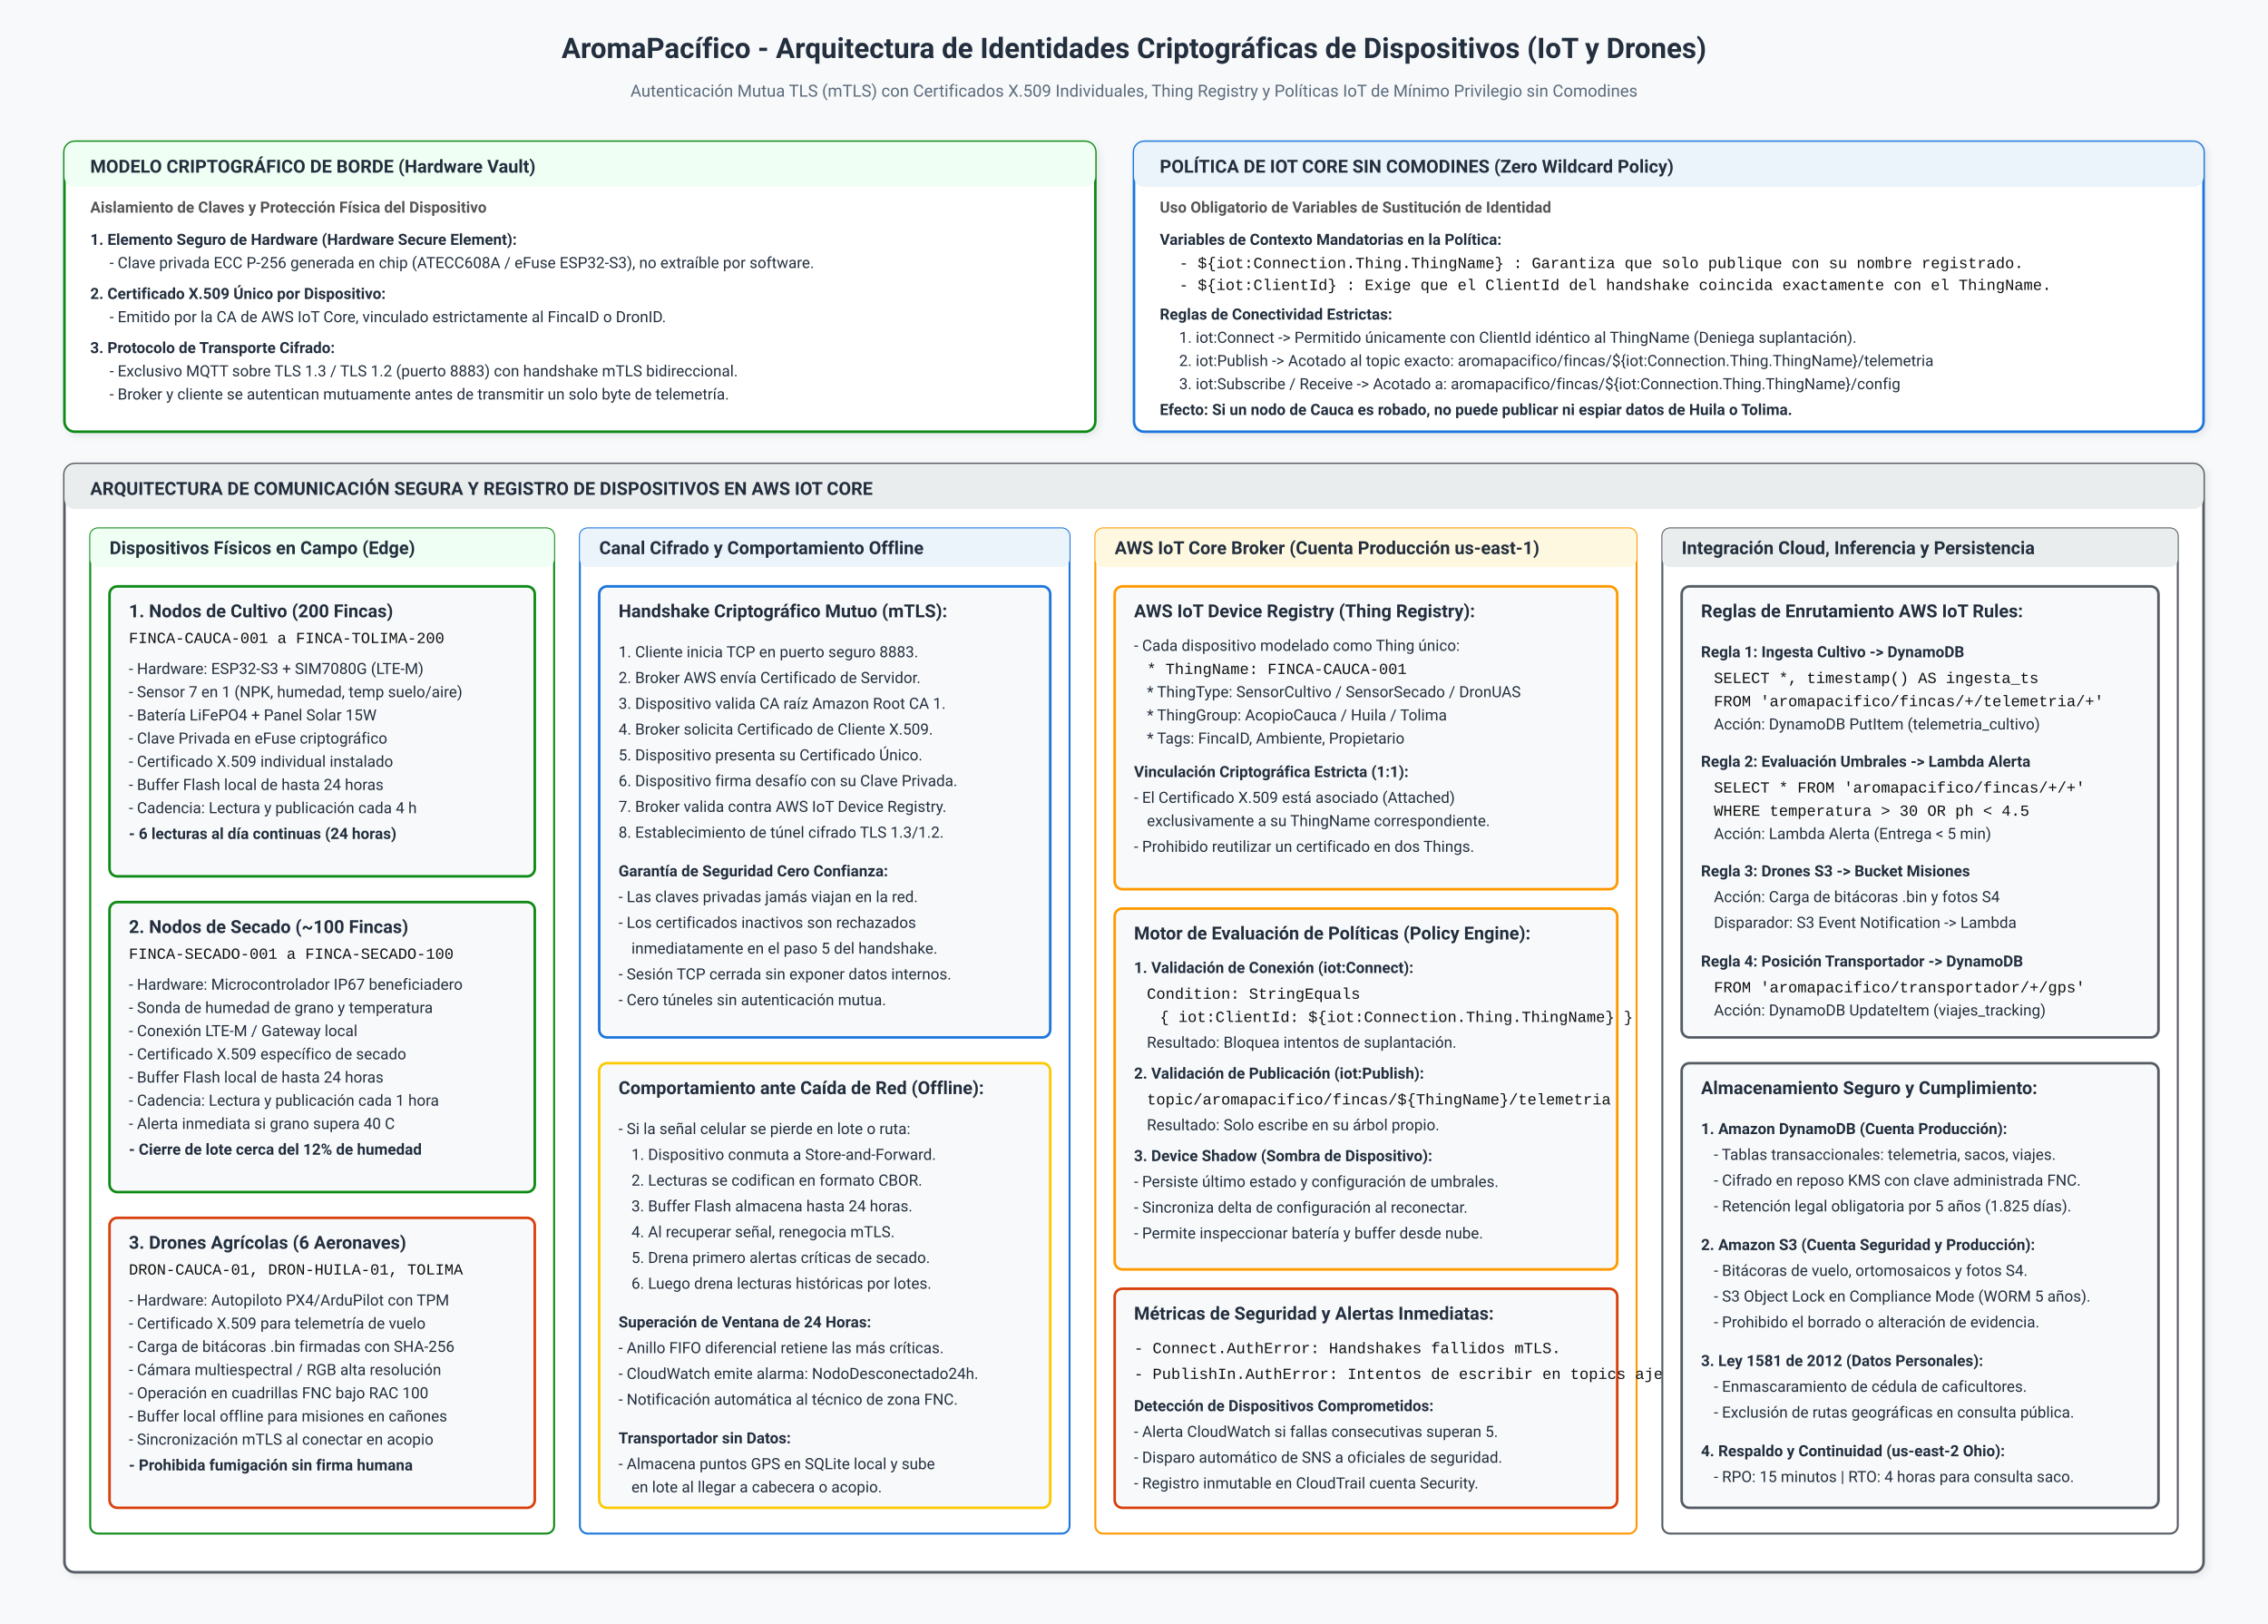
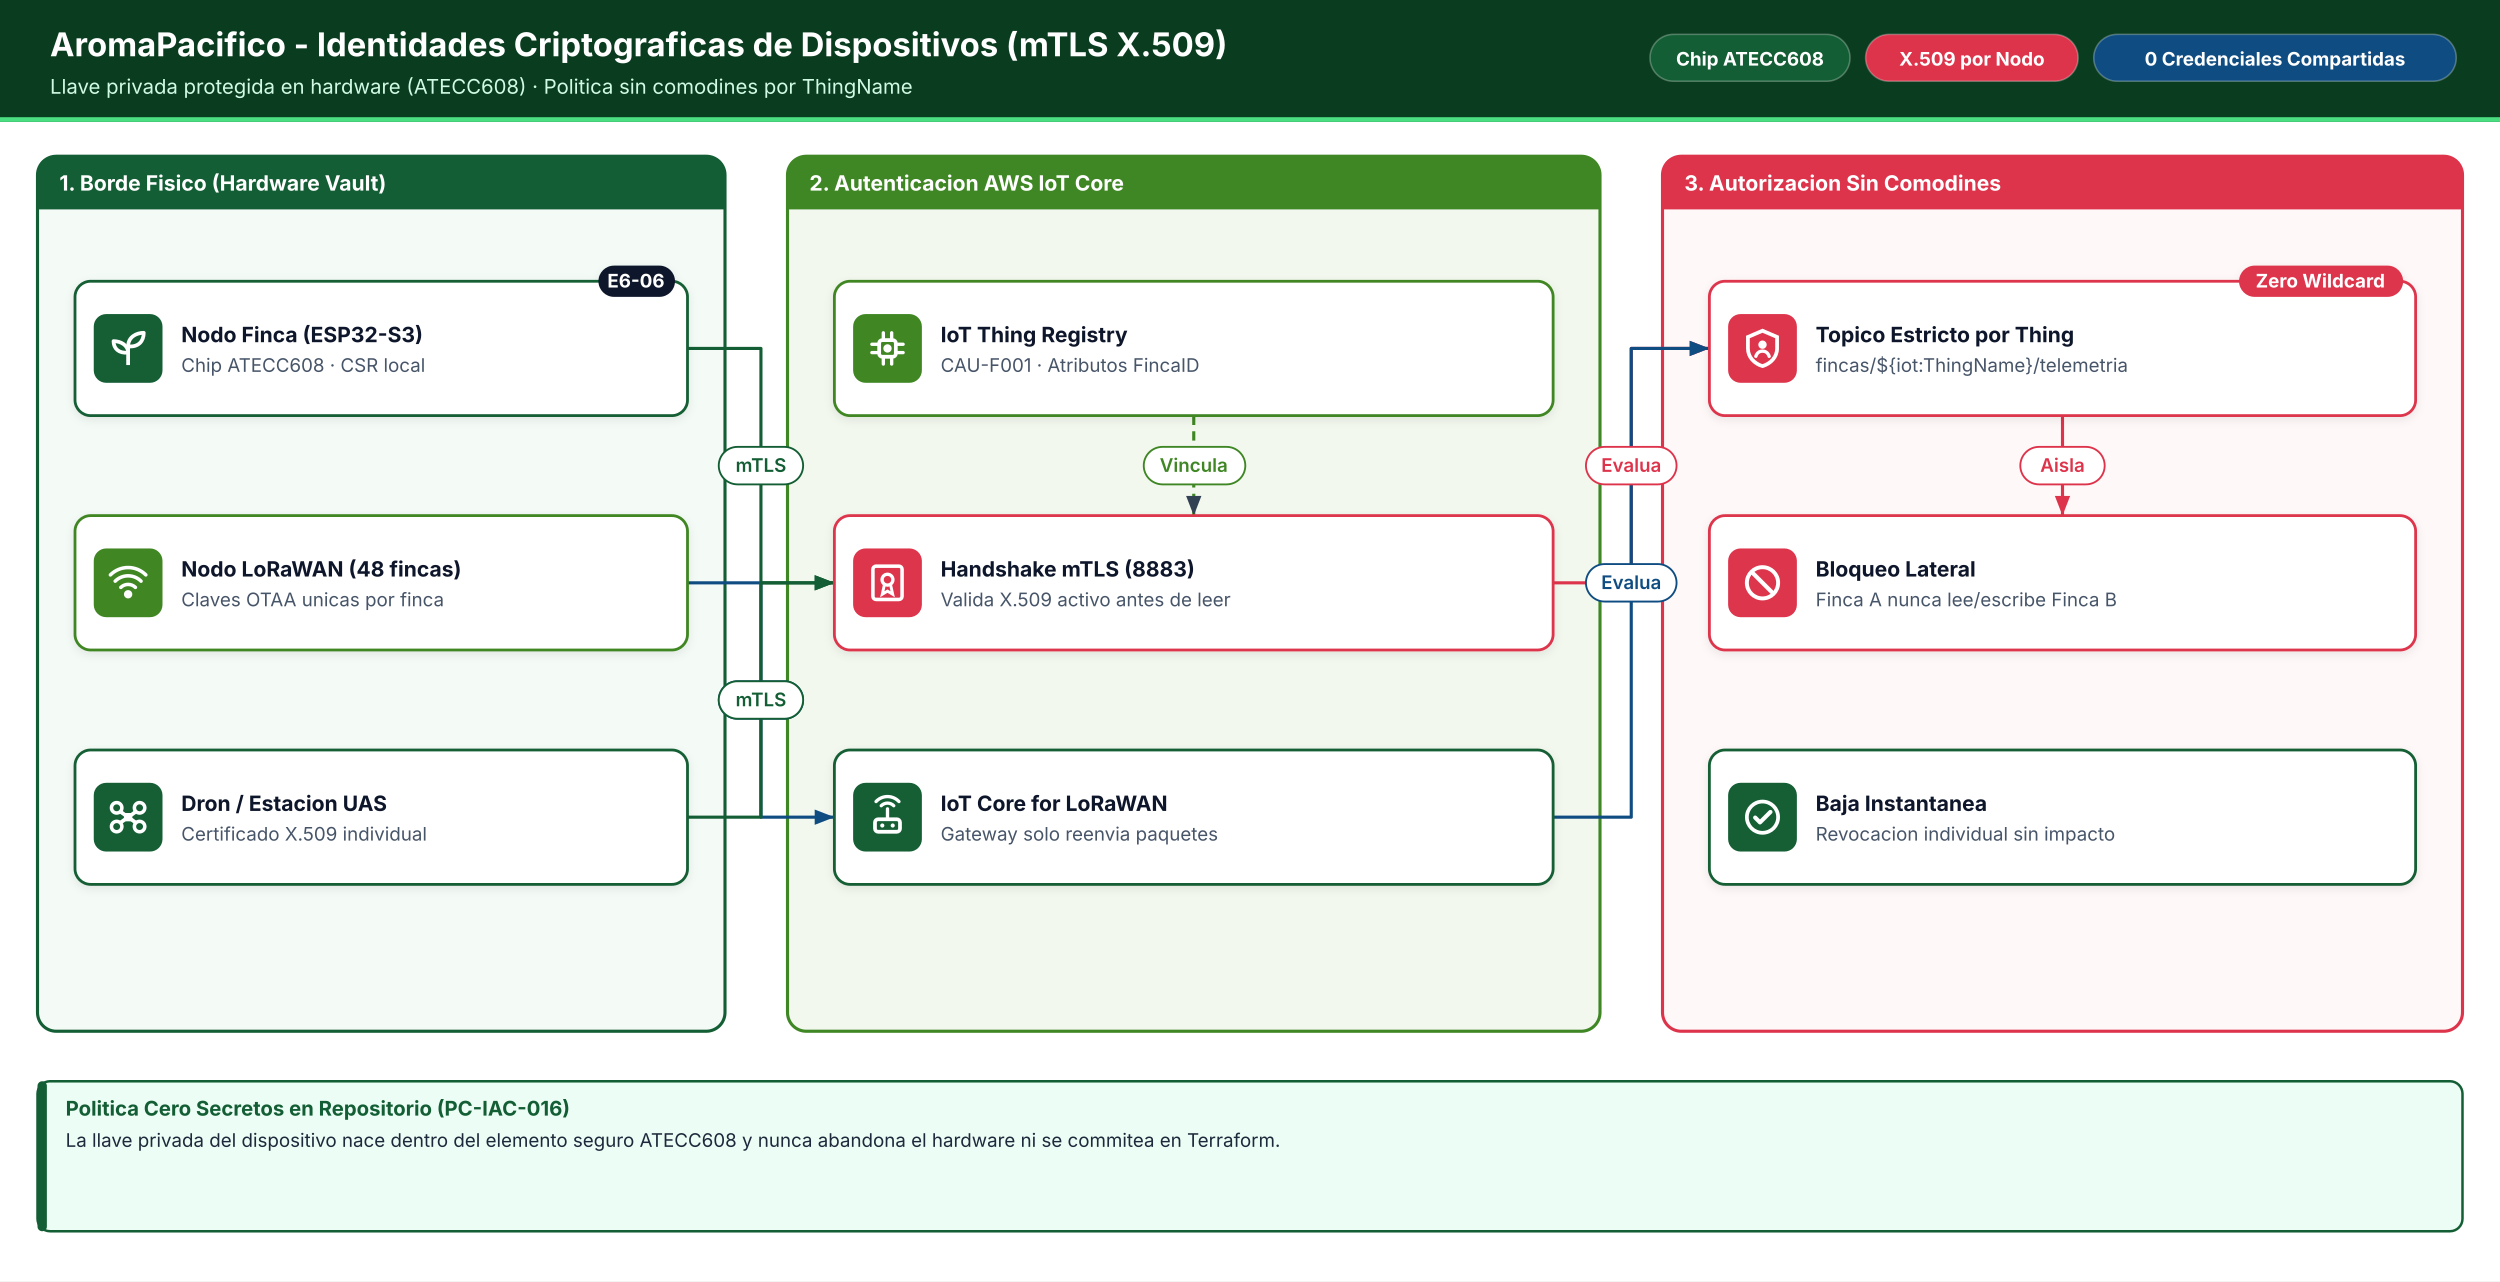
- <svg xmlns="http://www.w3.org/2000/svg" viewBox="0 0 1760 1260" width="100%" height="100%">
+ <svg xmlns="http://www.w3.org/2000/svg" width="1600" height="820" viewBox="0 0 1600 820">
  <defs>
-     <style>
-       .title { font-family: -apple-system, BlinkMacSystemFont, "Segoe UI", Roboto, Helvetica, Arial, sans-serif; font-size: 22px; font-weight: bold; fill: #232F3E; text-anchor: middle; }
-       .subtitle { font-family: -apple-system, BlinkMacSystemFont, "Segoe UI", Roboto, Helvetica, Arial, sans-serif; font-size: 13px; fill: #5A6B7C; text-anchor: middle; }
-       .header-box { font-family: -apple-system, BlinkMacSystemFont, "Segoe UI", Roboto, Helvetica, Arial, sans-serif; font-size: 14px; font-weight: bold; fill: #232F3E; }
-       .subhead-box { font-family: -apple-system, BlinkMacSystemFont, "Segoe UI", Roboto, Helvetica, Arial, sans-serif; font-size: 12px; font-weight: bold; fill: #555555; }
-       .body-text { font-family: -apple-system, BlinkMacSystemFont, "Segoe UI", Roboto, Helvetica, Arial, sans-serif; font-size: 12px; fill: #232F3E; }
-       .mono-text { font-family: "SFMono-Regular", Consolas, "Liberation Mono", Menlo, monospace; font-size: 12px; fill: #111111; }
-     </style>
-     <filter id="shadow" x="-2%" y="-2%" width="104%" height="104%" filterUnits="userSpaceOnUse">
-       <feDropShadow dx="2" dy="2" stdDeviation="3" flood-color="#000000" flood-opacity="0.08" />
+     <filter id="shadow" x="-6%" y="-6%" width="112%" height="118%">
+       <feDropShadow dx="0" dy="2" stdDeviation="3" flood-color="#0F172A" flood-opacity="0.08" />
    </filter>
+     <marker id="arr-slate" viewBox="0 0 10 10" refX="9" refY="5" markerWidth="7" markerHeight="7" orient="auto-start-reverse">
+       <path d="M0,1.5 L9,5 L0,8.5 z" fill="#334155" />
+     </marker>
+     <marker id="arr-green" viewBox="0 0 10 10" refX="9" refY="5" markerWidth="7" markerHeight="7" orient="auto-start-reverse">
+       <path d="M0,1.5 L9,5 L0,8.5 z" fill="#135E34" />
+     </marker>
+     <marker id="arr-red" viewBox="0 0 10 10" refX="9" refY="5" markerWidth="7" markerHeight="7" orient="auto-start-reverse">
+       <path d="M0,1.5 L9,5 L0,8.5 z" fill="#DD344C" />
+     </marker>
+     <marker id="arr-blue" viewBox="0 0 10 10" refX="9" refY="5" markerWidth="7" markerHeight="7" orient="auto-start-reverse">
+       <path d="M0,1.5 L9,5 L0,8.5 z" fill="#0F4C81" />
+     </marker>
+     <marker id="arr-orange" viewBox="0 0 10 10" refX="9" refY="5" markerWidth="7" markerHeight="7" orient="auto-start-reverse">
+       <path d="M0,1.5 L9,5 L0,8.5 z" fill="#ED7100" />
+     </marker>
+     <marker id="arr-purple" viewBox="0 0 10 10" refX="9" refY="5" markerWidth="7" markerHeight="7" orient="auto-start-reverse">
+       <path d="M0,1.5 L9,5 L0,8.5 z" fill="#8C4FFF" />
+     </marker>
+     <style>text{font-family:'Segoe UI',Inter,Arial,sans-serif;}</style>
  </defs>
-   <rect width="1760" height="1260" fill="#F8F9FA" />
-   <text x="880" y="45" class="title">AromaPacífico - Arquitectura de Identidades Criptográficas de Dispositivos (IoT y Drones)</text>
-   <text x="880" y="75" class="subtitle">Autenticación Mutua TLS (mTLS) con Certificados X.509 Individuales, Thing Registry y Políticas IoT de Mínimo Privilegio sin Comodines</text>
-   <g transform="translate(50, 110)" filter="url(#shadow)">
-     <rect width="800" height="225" rx="8" fill="#FFFFFF" stroke="#0E8A16" stroke-width="2" />
-     <rect width="800" height="35" rx="8" fill="#F0FFF4" />
-     <text x="20" y="24" class="header-box" fill="#0E8A16">MODELO CRIPTOGRÁFICO DE BORDE (Hardware Vault)</text>
-     <text x="20" y="55" class="subhead-box">Aislamiento de Claves y Protección Física del Dispositivo</text>
-     <text x="20" y="80" class="body-text" font-weight="bold">1. Elemento Seguro de Hardware (Hardware Secure Element):</text>
-     <text x="35" y="98" class="body-text">- Clave privada ECC P-256 generada en chip (ATECC608A / eFuse ESP32-S3), no extraíble por software.</text>
-     <text x="20" y="122" class="body-text" font-weight="bold">2. Certificado X.509 Único por Dispositivo:</text>
-     <text x="35" y="140" class="body-text">- Emitido por la CA de AWS IoT Core, vinculado estrictamente al FincaID o DronID.</text>
-     <text x="20" y="164" class="body-text" font-weight="bold">3. Protocolo de Transporte Cifrado:</text>
-     <text x="35" y="182" class="body-text">- Exclusivo MQTT sobre TLS 1.3 / TLS 1.2 (puerto 8883) con handshake mTLS bidireccional.</text>
-     <text x="35" y="200" class="body-text">- Broker y cliente se autentican mutuamente antes de transmitir un solo byte de telemetría.</text>
+   <rect x="0" y="0" width="1600" height="820" fill="#FFFFFF" />
+   <rect x="0" y="0" width="1600" height="78" fill="#0A3D20" />
+   <rect x="0" y="75" width="1600" height="3" fill="#4ADE80" />
+   <text x="32" y="36" font-size="21" font-weight="700" fill="#FFFFFF">AromaPacifico - Identidades Criptograficas de Dispositivos (mTLS X.509)</text>
+   <text x="32" y="60" font-size="13" font-weight="400" fill="#D1FAE5">Llave privada protegida en hardware (ATECC608) · Politica sin comodines por ThingName</text>
+   <rect x="1340" y="22" width="232" height="30" rx="15" fill="#0F4C81" stroke="#FFFFFF" stroke-opacity="0.28" />
+   <text x="1456" y="42" text-anchor="middle" font-size="12" font-weight="700" fill="#FFFFFF">0 Credenciales Compartidas</text>
+   <rect x="1194" y="22" width="136" height="30" rx="15" fill="#DD344C" stroke="#FFFFFF" stroke-opacity="0.28" />
+   <text x="1262" y="42" text-anchor="middle" font-size="12" font-weight="700" fill="#FFFFFF">X.509 por Nodo</text>
+   <rect x="1056" y="22" width="128" height="30" rx="15" fill="#135E34" stroke="#FFFFFF" stroke-opacity="0.28" />
+   <text x="1120" y="42" text-anchor="middle" font-size="12" font-weight="700" fill="#FFFFFF">Chip ATECC608</text>
+   <g id="z-hw">
+     <rect x="24" y="100" width="440" height="560" rx="12" fill="#F4FAF6" stroke="#135E34" stroke-width="2" />
+     <path d="M36,100 H452 Q464,100 464,112 V134 H24 V112 Q24,100 36,100 Z" fill="#135E34" />
+     <text x="38" y="122" font-size="13.5" font-weight="700" fill="#FFFFFF">1. Borde Fisico (Hardware Vault)</text>
  </g>
-   <g transform="translate(880, 110)" filter="url(#shadow)">
-     <rect width="830" height="225" rx="8" fill="#FFFFFF" stroke="#1D76DB" stroke-width="2" />
-     <rect width="830" height="35" rx="8" fill="#EBF3FB" />
-     <text x="20" y="24" class="header-box" fill="#1D76DB">POLÍTICA DE IOT CORE SIN COMODINES (Zero Wildcard Policy)</text>
-     <text x="20" y="55" class="subhead-box">Uso Obligatorio de Variables de Sustitución de Identidad</text>
-     <text x="20" y="80" class="body-text" font-weight="bold">Variables de Contexto Mandatorias en la Política:</text>
-     <text x="35" y="98" class="mono-text">- ${iot:Connection.Thing.ThingName} : Garantiza que solo publique con su nombre registrado.</text>
-     <text x="35" y="115" class="mono-text">- ${iot:ClientId} : Exige que el ClientId del handshake coincida exactamente con el ThingName.</text>
-     <text x="20" y="138" class="body-text" font-weight="bold">Reglas de Conectividad Estrictas:</text>
-     <text x="35" y="156" class="body-text">1. iot:Connect -&gt; Permitido únicamente con ClientId idéntico al ThingName (Deniega suplantación).</text>
-     <text x="35" y="174" class="body-text">2. iot:Publish -&gt; Acotado al topic exacto: aromapacifico/fincas/${iot:Connection.Thing.ThingName}/telemetria</text>
-     <text x="35" y="192" class="body-text">3. iot:Subscribe / Receive -&gt; Acotado a: aromapacifico/fincas/${iot:Connection.Thing.ThingName}/config</text>
-     <text x="20" y="212" class="body-text" font-weight="bold" fill="#D93F0B">Efecto: Si un nodo de Cauca es robado, no puede publicar ni espiar datos de Huila o Tolima.</text>
+   <g id="z-iot">
+     <rect x="504" y="100" width="520" height="560" rx="12" fill="#F2F8EE" stroke="#3F8624" stroke-width="2" />
+     <path d="M516,100 H1012 Q1024,100 1024,112 V134 H504 V112 Q504,100 516,100 Z" fill="#3F8624" />
+     <text x="518" y="122" font-size="13.5" font-weight="700" fill="#FFFFFF">2. Autenticacion AWS IoT Core</text>
  </g>
-   <g transform="translate(50, 360)" filter="url(#shadow)">
-     <rect width="1660" height="860" rx="8" fill="#FFFFFF" stroke="#545B64" stroke-width="2" />
-     <rect width="1660" height="35" rx="8" fill="#EAEDED" />
-     <text x="20" y="24" class="header-box">ARQUITECTURA DE COMUNICACIÓN SEGURA Y REGISTRO DE DISPOSITIVOS EN AWS IOT CORE</text>
-     <g transform="translate(20, 50)">
-       <rect width="360" height="780" rx="6" fill="#FFFFFF" stroke="#0E8A16" stroke-width="1.5" />
-       <rect width="360" height="30" rx="6" fill="#F0FFF4" />
-       <text x="15" y="20" class="header-box" fill="#0E8A16">Dispositivos Físicos en Campo (Edge)</text>
-       <g transform="translate(15, 45)">
-         <rect width="330" height="225" rx="6" fill="#F8F9FA" stroke="#0E8A16" stroke-width="2" />
-         <text x="15" y="24" class="header-box" fill="#0E8A16">1. Nodos de Cultivo (200 Fincas)</text>
-         <text x="15" y="44" class="mono-text">FINCA-CAUCA-001 a FINCA-TOLIMA-200</text>
-         <text x="15" y="68" class="body-text">- Hardware: ESP32-S3 + SIM7080G (LTE-M)</text>
-         <text x="15" y="86" class="body-text">- Sensor 7 en 1 (NPK, humedad, temp suelo/aire)</text>
-         <text x="15" y="104" class="body-text">- Batería LiFePO4 + Panel Solar 15W</text>
-         <text x="15" y="122" class="body-text">- Clave Privada en eFuse criptográfico</text>
-         <text x="15" y="140" class="body-text">- Certificado X.509 individual instalado</text>
-         <text x="15" y="158" class="body-text">- Buffer Flash local de hasta 24 horas</text>
-         <text x="15" y="176" class="body-text">- Cadencia: Lectura y publicación cada 4 h</text>
-         <text x="15" y="196" class="body-text" font-weight="bold">- 6 lecturas al día continuas (24 horas)</text>
-       </g>
-       <g transform="translate(15, 290)">
-         <rect width="330" height="225" rx="6" fill="#F8F9FA" stroke="#0E8A16" stroke-width="2" />
-         <text x="15" y="24" class="header-box" fill="#0E8A16">2. Nodos de Secado (~100 Fincas)</text>
-         <text x="15" y="44" class="mono-text">FINCA-SECADO-001 a FINCA-SECADO-100</text>
-         <text x="15" y="68" class="body-text">- Hardware: Microcontrolador IP67 beneficiadero</text>
-         <text x="15" y="86" class="body-text">- Sonda de humedad de grano y temperatura</text>
-         <text x="15" y="104" class="body-text">- Conexión LTE-M / Gateway local</text>
-         <text x="15" y="122" class="body-text">- Certificado X.509 específico de secado</text>
-         <text x="15" y="140" class="body-text">- Buffer Flash local de hasta 24 horas</text>
-         <text x="15" y="158" class="body-text">- Cadencia: Lectura y publicación cada 1 hora</text>
-         <text x="15" y="176" class="body-text">- Alerta inmediata si grano supera 40 C</text>
-         <text x="15" y="196" class="body-text" font-weight="bold">- Cierre de lote cerca del 12% de humedad</text>
-       </g>
-       <g transform="translate(15, 535)">
-         <rect width="330" height="225" rx="6" fill="#F8F9FA" stroke="#D93F0B" stroke-width="2" />
-         <text x="15" y="24" class="header-box" fill="#D93F0B">3. Drones Agrícolas (6 Aeronaves)</text>
-         <text x="15" y="44" class="mono-text">DRON-CAUCA-01, DRON-HUILA-01, TOLIMA</text>
-         <text x="15" y="68" class="body-text">- Hardware: Autopiloto PX4/ArduPilot con TPM</text>
-         <text x="15" y="86" class="body-text">- Certificado X.509 para telemetría de vuelo</text>
-         <text x="15" y="104" class="body-text">- Carga de bitácoras .bin firmadas con SHA-256</text>
-         <text x="15" y="122" class="body-text">- Cámara multiespectral / RGB alta resolución</text>
-         <text x="15" y="140" class="body-text">- Operación en cuadrillas FNC bajo RAC 100</text>
-         <text x="15" y="158" class="body-text">- Buffer local offline para misiones en cañones</text>
-         <text x="15" y="176" class="body-text">- Sincronización mTLS al conectar en acopio</text>
-         <text x="15" y="196" class="body-text" font-weight="bold">- Prohibida fumigación sin firma humana</text>
-       </g>
+   <g id="z-pol">
+     <rect x="1064" y="100" width="512" height="560" rx="12" fill="#FFF8F8" stroke="#DD344C" stroke-width="2" />
+     <path d="M1076,100 H1564 Q1576,100 1576,112 V134 H1064 V112 Q1064,100 1076,100 Z" fill="#DD344C" />
+     <text x="1078" y="122" font-size="13.5" font-weight="700" fill="#FFFFFF">3. Autorizacion Sin Comodines</text>
+   </g>
+   <path id="edge-0" d="M440,223 L487,223 L487,373 L534,373" fill="none" stroke="#135E34" stroke-width="2" stroke-linejoin="round" marker-end="url(#arr-green)" />
+   <path id="edge-1" d="M440,373 L487,373 L487,523 L534,523" fill="none" stroke="#0F4C81" stroke-width="2" stroke-linejoin="round" marker-end="url(#arr-blue)" />
+   <path id="edge-2" d="M440,523 L487,523 L487,373 L534,373" fill="none" stroke="#135E34" stroke-width="2" stroke-linejoin="round" marker-end="url(#arr-green)" />
+   <path id="edge-3" d="M764,266 L764,330" fill="none" stroke="#3F8624" stroke-width="2" stroke-dasharray="6,4" stroke-linejoin="round" marker-end="url(#arr-slate)" />
+   <path id="edge-4" d="M994,373 L1044,373 L1044,223 L1094,223" fill="none" stroke="#DD344C" stroke-width="2" stroke-linejoin="round" marker-end="url(#arr-red)" />
+   <path id="edge-5" d="M994,523 L1044,523 L1044,223 L1094,223" fill="none" stroke="#0F4C81" stroke-width="2" stroke-linejoin="round" marker-end="url(#arr-blue)" />
+   <path id="edge-6" d="M1320,266 L1320,330" fill="none" stroke="#DD344C" stroke-width="2" stroke-linejoin="round" marker-end="url(#arr-red)" />
+   <g id="hw-f" filter="url(#shadow)">
+     <rect x="48" y="180" width="392" height="86" rx="10" fill="#FFFFFF" stroke="#135E34" stroke-width="1.8" />
+     <rect x="60" y="201" width="44" height="44" rx="8" fill="#135E34" />
+     <g transform="translate(66,207) scale(1.333)">
+       <path d="M12 20V11M12 11C12 6.5 16 4.5 19.5 4.5C19.5 8.5 17 11.5 12 11Z" fill="none" stroke="#FFF" stroke-width="1.8" stroke-linejoin="round" />
+       <path d="M12 14C12 10.5 8.5 8.5 5 8.5C5 12 7.5 14.5 12 14Z" fill="none" stroke="#FFF" stroke-width="1.8" stroke-linejoin="round" />
    </g>
-     <g transform="translate(400, 50)">
-       <rect width="380" height="780" rx="6" fill="#FFFFFF" stroke="#1D76DB" stroke-width="1.5" />
-       <rect width="380" height="30" rx="6" fill="#EBF3FB" />
-       <text x="15" y="20" class="header-box" fill="#1D76DB">Canal Cifrado y Comportamiento Offline</text>
-       <g transform="translate(15, 45)">
-         <rect width="350" height="350" rx="6" fill="#F8F9FA" stroke="#1D76DB" stroke-width="2" />
-         <text x="15" y="24" class="header-box" fill="#1D76DB">Handshake Criptográfico Mutuo (mTLS):</text>
-         <text x="15" y="55" class="body-text">1. Cliente inicia TCP en puerto seguro 8883.</text>
-         <text x="15" y="75" class="body-text">2. Broker AWS envía Certificado de Servidor.</text>
-         <text x="15" y="95" class="body-text">3. Dispositivo valida CA raíz Amazon Root CA 1.</text>
-         <text x="15" y="115" class="body-text">4. Broker solicita Certificado de Cliente X.509.</text>
-         <text x="15" y="135" class="body-text">5. Dispositivo presenta su Certificado Único.</text>
-         <text x="15" y="155" class="body-text">6. Dispositivo firma desafío con su Clave Privada.</text>
-         <text x="15" y="175" class="body-text">7. Broker valida contra AWS IoT Device Registry.</text>
-         <text x="15" y="195" class="body-text">8. Establecimiento de túnel cifrado TLS 1.3/1.2.</text>
-         <text x="15" y="225" class="body-text" font-weight="bold">Garantía de Seguridad Cero Confianza:</text>
-         <text x="15" y="245" class="body-text">- Las claves privadas jamás viajan en la red.</text>
-         <text x="15" y="265" class="body-text">- Los certificados inactivos son rechazados</text>
-         <text x="25" y="285" class="body-text">inmediatamente en el paso 5 del handshake.</text>
-         <text x="15" y="305" class="body-text">- Sesión TCP cerrada sin exponer datos internos.</text>
-         <text x="15" y="325" class="body-text">- Cero túneles sin autenticación mutua.</text>
-       </g>
-       <g transform="translate(15, 415)">
-         <rect width="350" height="345" rx="6" fill="#F8F9FA" stroke="#FBCA04" stroke-width="2" />
-         <text x="15" y="24" class="header-box" fill="#996600">Comportamiento ante Caída de Red (Offline):</text>
-         <text x="15" y="55" class="body-text">- Si la señal celular se pierde en lote o ruta:</text>
-         <text x="25" y="75" class="body-text">1. Dispositivo conmuta a Store-and-Forward.</text>
-         <text x="25" y="95" class="body-text">2. Lecturas se codifican en formato CBOR.</text>
-         <text x="25" y="115" class="body-text">3. Buffer Flash almacena hasta 24 horas.</text>
-         <text x="25" y="135" class="body-text">4. Al recuperar señal, renegocia mTLS.</text>
-         <text x="25" y="155" class="body-text">5. Drena primero alertas críticas de secado.</text>
-         <text x="25" y="175" class="body-text">6. Luego drena lecturas históricas por lotes.</text>
-         <text x="15" y="205" class="body-text" font-weight="bold">Superación de Ventana de 24 Horas:</text>
-         <text x="15" y="225" class="body-text">- Anillo FIFO diferencial retiene las más críticas.</text>
-         <text x="15" y="245" class="body-text">- CloudWatch emite alarma: NodoDesconectado24h.</text>
-         <text x="15" y="265" class="body-text">- Notificación automática al técnico de zona FNC.</text>
-         <text x="15" y="295" class="body-text" font-weight="bold">Transportador sin Datos:</text>
-         <text x="15" y="315" class="body-text">- Almacena puntos GPS en SQLite local y sube</text>
-         <text x="25" y="333" class="body-text">en lote al llegar a cabecera o acopio.</text>
-       </g>
+     <text x="116" y="219" font-size="13.5" font-weight="700" fill="#0F172A">Nodo Finca (ESP32-S3)</text>
+     <text x="116" y="238" font-size="12" font-weight="400" fill="#475569">Chip ATECC608 · CSR local</text>
+     <rect x="383" y="170" width="49" height="20" rx="10" fill="#0F172A" />
+     <text x="407" y="184" text-anchor="middle" font-size="12" font-weight="700" fill="#FFFFFF">E6-06</text>
+   </g>
+   <g id="hw-l" filter="url(#shadow)">
+     <rect x="48" y="330" width="392" height="86" rx="10" fill="#FFFFFF" stroke="#3F8624" stroke-width="1.8" />
+     <rect x="60" y="351" width="44" height="44" rx="8" fill="#3F8624" />
+     <g transform="translate(66,357) scale(1.333)">
+       <circle cx="12" cy="17.5" r="2" fill="#FFF" />
+       <path d="M8.5 14.2A5 5 0 0 1 15.5 14.2M5.8 11.2A8.8 8.8 0 0 1 18.2 11.2M3.5 8.2A12 12 0 0 1 20.5 8.2" fill="none" stroke="#FFF" stroke-width="1.7" stroke-linecap="round" />
    </g>
-     <g transform="translate(800, 50)">
-       <rect width="420" height="780" rx="6" fill="#FFFFFF" stroke="#FF9900" stroke-width="1.5" />
-       <rect width="420" height="30" rx="6" fill="#FFF8E1" />
-       <text x="15" y="20" class="header-box" fill="#FF9900">AWS IoT Core Broker (Cuenta Producción us-east-1)</text>
-       <g transform="translate(15, 45)">
-         <rect width="390" height="235" rx="6" fill="#F8F9FA" stroke="#FF9900" stroke-width="2" />
-         <text x="15" y="24" class="header-box" fill="#FF9900">AWS IoT Device Registry (Thing Registry):</text>
-         <text x="15" y="50" class="body-text">- Cada dispositivo modelado como Thing único:</text>
-         <text x="25" y="68" class="mono-text">* ThingName: FINCA-CAUCA-001</text>
-         <text x="25" y="86" class="body-text">* ThingType: SensorCultivo / SensorSecado / DronUAS</text>
-         <text x="25" y="104" class="body-text">* ThingGroup: AcopioCauca / Huila / Tolima</text>
-         <text x="25" y="122" class="body-text">* Tags: FincaID, Ambiente, Propietario</text>
-         <text x="15" y="148" class="body-text" font-weight="bold">Vinculación Criptográfica Estricta (1:1):</text>
-         <text x="15" y="168" class="body-text">- El Certificado X.509 está asociado (Attached)</text>
-         <text x="25" y="186" class="body-text">exclusivamente a su ThingName correspondiente.</text>
-         <text x="15" y="206" class="body-text">- Prohibido reutilizar un certificado en dos Things.</text>
-       </g>
-       <g transform="translate(15, 295)">
-         <rect width="390" height="280" rx="6" fill="#F8F9FA" stroke="#FF9900" stroke-width="2" />
-         <text x="15" y="24" class="header-box" fill="#FF9900">Motor de Evaluación de Políticas (Policy Engine):</text>
-         <text x="15" y="50" class="body-text" font-weight="bold">1. Validación de Conexión (iot:Connect):</text>
-         <text x="25" y="70" class="mono-text">Condition: StringEquals</text>
-         <text x="35" y="88" class="mono-text">{ iot:ClientId: ${iot:Connection.Thing.ThingName} }</text>
-         <text x="25" y="108" class="body-text">Resultado: Bloquea intentos de suplantación.</text>
-         <text x="15" y="132" class="body-text" font-weight="bold">2. Validación de Publicación (iot:Publish):</text>
-         <text x="25" y="152" class="mono-text">topic/aromapacifico/fincas/${ThingName}/telemetria</text>
-         <text x="25" y="172" class="body-text">Resultado: Solo escribe en su árbol propio.</text>
-         <text x="15" y="196" class="body-text" font-weight="bold">3. Device Shadow (Sombra de Dispositivo):</text>
-         <text x="15" y="216" class="body-text">- Persiste último estado y configuración de umbrales.</text>
-         <text x="15" y="236" class="body-text">- Sincroniza delta de configuración al reconectar.</text>
-         <text x="15" y="256" class="body-text">- Permite inspeccionar batería y buffer desde nube.</text>
-       </g>
-       <g transform="translate(15, 590)">
-         <rect width="390" height="170" rx="6" fill="#F8F9FA" stroke="#D93F0B" stroke-width="2" />
-         <text x="15" y="24" class="header-box" fill="#D93F0B">Métricas de Seguridad y Alertas Inmediatas:</text>
-         <text x="15" y="50" class="mono-text">- Connect.AuthError: Handshakes fallidos mTLS.</text>
-         <text x="15" y="70" class="mono-text">- PublishIn.AuthError: Intentos de escribir en topics ajenos.</text>
-         <text x="15" y="95" class="body-text" font-weight="bold">Detección de Dispositivos Comprometidos:</text>
-         <text x="15" y="115" class="body-text">- Alerta CloudWatch si fallas consecutivas superan 5.</text>
-         <text x="15" y="135" class="body-text">- Disparo automático de SNS a oficiales de seguridad.</text>
-         <text x="15" y="155" class="body-text">- Registro inmutable en CloudTrail cuenta Security.</text>
-       </g>
+     <text x="116" y="369" font-size="13.5" font-weight="700" fill="#0F172A">Nodo LoRaWAN (48 fincas)</text>
+     <text x="116" y="388" font-size="12" font-weight="400" fill="#475569">Claves OTAA unicas por finca</text>
+   </g>
+   <g id="hw-d" filter="url(#shadow)">
+     <rect x="48" y="480" width="392" height="86" rx="10" fill="#FFFFFF" stroke="#135E34" stroke-width="1.8" />
+     <rect x="60" y="501" width="44" height="44" rx="8" fill="#135E34" />
+     <g transform="translate(66,507) scale(1.333)">
+       <circle cx="6.5" cy="7.5" r="2.5" fill="none" stroke="#FFF" stroke-width="1.7" />
+       <circle cx="17.5" cy="7.5" r="2.5" fill="none" stroke="#FFF" stroke-width="1.7" />
+       <circle cx="6.5" cy="16.5" r="2.5" fill="none" stroke="#FFF" stroke-width="1.7" />
+       <circle cx="17.5" cy="16.5" r="2.5" fill="none" stroke="#FFF" stroke-width="1.7" />
+       <path d="M8.5 9.5L15.5 14.5M15.5 9.5L8.5 14.5" stroke="#FFF" stroke-width="1.8" />
+       <rect x="10" y="10" width="4" height="4" rx="1" fill="#FFF" />
    </g>
-     <g transform="translate(1240, 50)">
-       <rect width="400" height="780" rx="6" fill="#FFFFFF" stroke="#545B64" stroke-width="1.5" />
-       <rect width="400" height="30" rx="6" fill="#EAEDED" />
-       <text x="15" y="20" class="header-box">Integración Cloud, Inferencia y Persistencia</text>
-       <g transform="translate(15, 45)">
-         <rect width="370" height="350" rx="6" fill="#F8F9FA" stroke="#545B64" stroke-width="2" />
-         <text x="15" y="24" class="header-box">Reglas de Enrutamiento AWS IoT Rules:</text>
-         <text x="15" y="55" class="body-text" font-weight="bold">Regla 1: Ingesta Cultivo -&gt; DynamoDB</text>
-         <text x="25" y="75" class="mono-text">SELECT *, timestamp() AS ingesta_ts</text>
-         <text x="25" y="93" class="mono-text">FROM 'aromapacifico/fincas/+/telemetria/+'</text>
-         <text x="25" y="111" class="body-text">Acción: DynamoDB PutItem (telemetria_cultivo)</text>
-         <text x="15" y="140" class="body-text" font-weight="bold">Regla 2: Evaluación Umbrales -&gt; Lambda Alerta</text>
-         <text x="25" y="160" class="mono-text">SELECT * FROM 'aromapacifico/fincas/+/+'</text>
-         <text x="25" y="178" class="mono-text">WHERE temperatura &gt; 30 OR ph &lt; 4.5</text>
-         <text x="25" y="196" class="body-text">Acción: Lambda Alerta (Entrega &lt; 5 min)</text>
-         <text x="15" y="225" class="body-text" font-weight="bold">Regla 3: Drones S3 -&gt; Bucket Misiones</text>
-         <text x="25" y="245" class="body-text">Acción: Carga de bitácoras .bin y fotos S4</text>
-         <text x="25" y="265" class="body-text">Disparador: S3 Event Notification -&gt; Lambda</text>
-         <text x="15" y="295" class="body-text" font-weight="bold">Regla 4: Posición Transportador -&gt; DynamoDB</text>
-         <text x="25" y="315" class="mono-text">FROM 'aromapacifico/transportador/+/gps'</text>
-         <text x="25" y="333" class="body-text">Acción: DynamoDB UpdateItem (viajes_tracking)</text>
-       </g>
-       <g transform="translate(15, 415)">
-         <rect width="370" height="345" rx="6" fill="#F8F9FA" stroke="#545B64" stroke-width="2" />
-         <text x="15" y="24" class="header-box">Almacenamiento Seguro y Cumplimiento:</text>
-         <text x="15" y="55" class="body-text" font-weight="bold">1. Amazon DynamoDB (Cuenta Producción):</text>
-         <text x="25" y="75" class="body-text">- Tablas transaccionales: telemetria, sacos, viajes.</text>
-         <text x="25" y="95" class="body-text">- Cifrado en reposo KMS con clave administrada FNC.</text>
-         <text x="25" y="115" class="body-text">- Retención legal obligatoria por 5 años (1.825 días).</text>
-         <text x="15" y="145" class="body-text" font-weight="bold">2. Amazon S3 (Cuenta Seguridad y Producción):</text>
-         <text x="25" y="165" class="body-text">- Bitácoras de vuelo, ortomosaicos y fotos S4.</text>
-         <text x="25" y="185" class="body-text">- S3 Object Lock en Compliance Mode (WORM 5 años).</text>
-         <text x="25" y="205" class="body-text">- Prohibido el borrado o alteración de evidencia.</text>
-         <text x="15" y="235" class="body-text" font-weight="bold">3. Ley 1581 de 2012 (Datos Personales):</text>
-         <text x="25" y="255" class="body-text">- Enmascaramiento de cédula de caficultores.</text>
-         <text x="25" y="275" class="body-text">- Exclusión de rutas geográficas en consulta pública.</text>
-         <text x="15" y="305" class="body-text" font-weight="bold">4. Respaldo y Continuidad (us-east-2 Ohio):</text>
-         <text x="25" y="325" class="body-text">- RPO: 15 minutos | RTO: 4 horas para consulta saco.</text>
-       </g>
+     <text x="116" y="519" font-size="13.5" font-weight="700" fill="#0F172A">Dron / Estacion UAS</text>
+     <text x="116" y="538" font-size="12" font-weight="400" fill="#475569">Certificado X.509 individual</text>
+   </g>
+   <g id="iot-reg" filter="url(#shadow)">
+     <rect x="534" y="180" width="460" height="86" rx="10" fill="#FFFFFF" stroke="#3F8624" stroke-width="1.8" />
+     <rect x="546" y="201" width="44" height="44" rx="8" fill="#3F8624" />
+     <g transform="translate(552,207) scale(1.333)">
+       <rect x="8" y="8" width="8" height="8" rx="1.5" fill="none" stroke="#FFF" stroke-width="1.8" />
+       <circle cx="12" cy="12" r="2" fill="#FFF" />
+       <path d="M10 4.5V8M14 4.5V8M10 16V19.5M14 16V19.5M4.5 10H8M4.5 14H8M16 10H19.5M16 14H19.5" stroke="#FFF" stroke-width="1.6" stroke-linecap="round" />
    </g>
+     <text x="602" y="219" font-size="13.5" font-weight="700" fill="#0F172A">IoT Thing Registry</text>
+     <text x="602" y="238" font-size="12" font-weight="400" fill="#475569">CAU-F001 · Atributos FincaID</text>
+   </g>
+   <g id="iot-mtls" filter="url(#shadow)">
+     <rect x="534" y="330" width="460" height="86" rx="10" fill="#FFFFFF" stroke="#DD344C" stroke-width="1.8" />
+     <rect x="546" y="351" width="44" height="44" rx="8" fill="#DD344C" />
+     <g transform="translate(552,357) scale(1.333)">
+       <rect x="5" y="4" width="14" height="16" rx="1.5" fill="none" stroke="#FFF" stroke-width="1.7" />
+       <circle cx="12" cy="10.5" r="2.6" fill="none" stroke="#FFF" stroke-width="1.6" />
+       <path d="M10.5 13L9.5 17.5L12 16L14.5 17.5L13.5 13" fill="none" stroke="#FFF" stroke-width="1.4" />
+     </g>
+     <text x="602" y="369" font-size="13.5" font-weight="700" fill="#0F172A">Handshake mTLS (8883)</text>
+     <text x="602" y="388" font-size="12" font-weight="400" fill="#475569">Valida X.509 activo antes de leer</text>
+   </g>
+   <g id="iot-lora" filter="url(#shadow)">
+     <rect x="534" y="480" width="460" height="86" rx="10" fill="#FFFFFF" stroke="#135E34" stroke-width="1.8" />
+     <rect x="546" y="501" width="44" height="44" rx="8" fill="#135E34" />
+     <g transform="translate(552,507) scale(1.333)">
+       <rect x="6" y="13" width="12" height="6" rx="1.5" fill="none" stroke="#FFF" stroke-width="1.8" />
+       <path d="M12 13V8M9 6.5A4.2 4.2 0 0 1 15 6.5M6.5 4.5A7.5 7.5 0 0 1 17.5 4.5" fill="none" stroke="#FFF" stroke-width="1.6" stroke-linecap="round" />
+       <circle cx="9.5" cy="16" r="1" fill="#FFF" />
+       <circle cx="14.5" cy="16" r="1" fill="#FFF" />
+     </g>
+     <text x="602" y="519" font-size="13.5" font-weight="700" fill="#0F172A">IoT Core for LoRaWAN</text>
+     <text x="602" y="538" font-size="12" font-weight="400" fill="#475569">Gateway solo reenvia paquetes</text>
+   </g>
+   <g id="p-top" filter="url(#shadow)">
+     <rect x="1094" y="180" width="452" height="86" rx="10" fill="#FFFFFF" stroke="#DD344C" stroke-width="1.8" />
+     <rect x="1106" y="201" width="44" height="44" rx="8" fill="#DD344C" />
+     <g transform="translate(1112,207) scale(1.333)">
+       <path d="M12 3.5L19 6.5V12C19 16.2 15.9 19.3 12 20.5C8.1 19.3 5 16.2 5 12V6.5L12 3.5Z" fill="none" stroke="#FFF" stroke-width="1.8" />
+       <circle cx="12" cy="10.2" r="2" fill="#FFF" />
+       <path d="M8.8 15.8C9.4 14 10.6 13.3 12 13.3C13.4 13.3 14.6 14 15.2 15.8" fill="none" stroke="#FFF" stroke-width="1.6" stroke-linecap="round" />
+     </g>
+     <text x="1162" y="219" font-size="13.5" font-weight="700" fill="#0F172A">Topico Estricto por Thing</text>
+     <text x="1162" y="238" font-size="12" font-weight="400" fill="#475569">fincas/${iot:ThingName}/telemetria</text>
+     <rect x="1433" y="170" width="105" height="20" rx="10" fill="#DD344C" />
+     <text x="1485" y="184" text-anchor="middle" font-size="12" font-weight="700" fill="#FFFFFF">Zero Wildcard</text>
+   </g>
+   <g id="p-deny" filter="url(#shadow)">
+     <rect x="1094" y="330" width="452" height="86" rx="10" fill="#FFFFFF" stroke="#DD344C" stroke-width="1.8" />
+     <rect x="1106" y="351" width="44" height="44" rx="8" fill="#DD344C" />
+     <g transform="translate(1112,357) scale(1.333)">
+       <circle cx="12" cy="12" r="7.5" fill="none" stroke="#FFF" stroke-width="1.9" />
+       <line x1="7" y1="7" x2="17" y2="17" stroke="#FFF" stroke-width="2" />
+     </g>
+     <text x="1162" y="369" font-size="13.5" font-weight="700" fill="#0F172A">Bloqueo Lateral</text>
+     <text x="1162" y="388" font-size="12" font-weight="400" fill="#475569">Finca A nunca lee/escribe Finca B</text>
+   </g>
+   <g id="p-rev" filter="url(#shadow)">
+     <rect x="1094" y="480" width="452" height="86" rx="10" fill="#FFFFFF" stroke="#135E34" stroke-width="1.8" />
+     <rect x="1106" y="501" width="44" height="44" rx="8" fill="#135E34" />
+     <g transform="translate(1112,507) scale(1.333)">
+       <circle cx="12" cy="12" r="7.5" fill="none" stroke="#FFF" stroke-width="1.8" />
+       <path d="M8.5 12.2L10.8 14.5L15.8 9.5" fill="none" stroke="#FFF" stroke-width="2" stroke-linecap="round" stroke-linejoin="round" />
+     </g>
+     <text x="1162" y="519" font-size="13.5" font-weight="700" fill="#0F172A">Baja Instantanea</text>
+     <text x="1162" y="538" font-size="12" font-weight="400" fill="#475569">Revocacion individual sin impacto</text>
+   </g>
+   <rect x="460" y="286" width="54" height="24" rx="12" fill="#FFFFFF" stroke="#135E34" stroke-width="1.2" />
+   <text x="487" y="302" text-anchor="middle" font-size="12" font-weight="600" fill="#135E34">mTLS</text>
+   <rect x="460" y="436" width="54" height="24" rx="12" fill="#FFFFFF" stroke="#0F4C81" stroke-width="1.2" />
+   <text x="487" y="452" text-anchor="middle" font-size="12" font-weight="600" fill="#0F4C81">OTAA</text>
+   <rect x="460" y="436" width="54" height="24" rx="12" fill="#FFFFFF" stroke="#135E34" stroke-width="1.2" />
+   <text x="487" y="452" text-anchor="middle" font-size="12" font-weight="600" fill="#135E34">mTLS</text>
+   <rect x="732" y="286" width="65" height="24" rx="12" fill="#FFFFFF" stroke="#3F8624" stroke-width="1.2" />
+   <text x="764" y="302" text-anchor="middle" font-size="12" font-weight="600" fill="#3F8624">Vincula</text>
+   <rect x="1015" y="286" width="58" height="24" rx="12" fill="#FFFFFF" stroke="#DD344C" stroke-width="1.2" />
+   <text x="1044" y="302" text-anchor="middle" font-size="12" font-weight="600" fill="#DD344C">Evalua</text>
+   <rect x="1015" y="361" width="58" height="24" rx="12" fill="#FFFFFF" stroke="#0F4C81" stroke-width="1.2" />
+   <text x="1044" y="377" text-anchor="middle" font-size="12" font-weight="600" fill="#0F4C81">Evalua</text>
+   <rect x="1293" y="286" width="54" height="24" rx="12" fill="#FFFFFF" stroke="#DD344C" stroke-width="1.2" />
+   <text x="1320" y="302" text-anchor="middle" font-size="12" font-weight="600" fill="#DD344C">Aisla</text>
+   <g>
+     <rect x="24" y="692" width="1552" height="96" rx="8" fill="#ECFDF5" stroke="#135E34" stroke-width="1.6" />
+     <rect x="24" y="692" width="6" height="96" rx="3" fill="#135E34" />
+     <text x="42" y="714" font-size="13" font-weight="700" fill="#135E34">Politica Cero Secretos en Repositorio (PC-IAC-016)</text>
+     <text x="42" y="734" font-size="12" font-weight="400" fill="#1E293B">La llave privada del dispositivo nace dentro del elemento seguro ATECC608 y nunca abandona el hardware ni se commitea en Terraform.</text>
  </g>
</svg>
